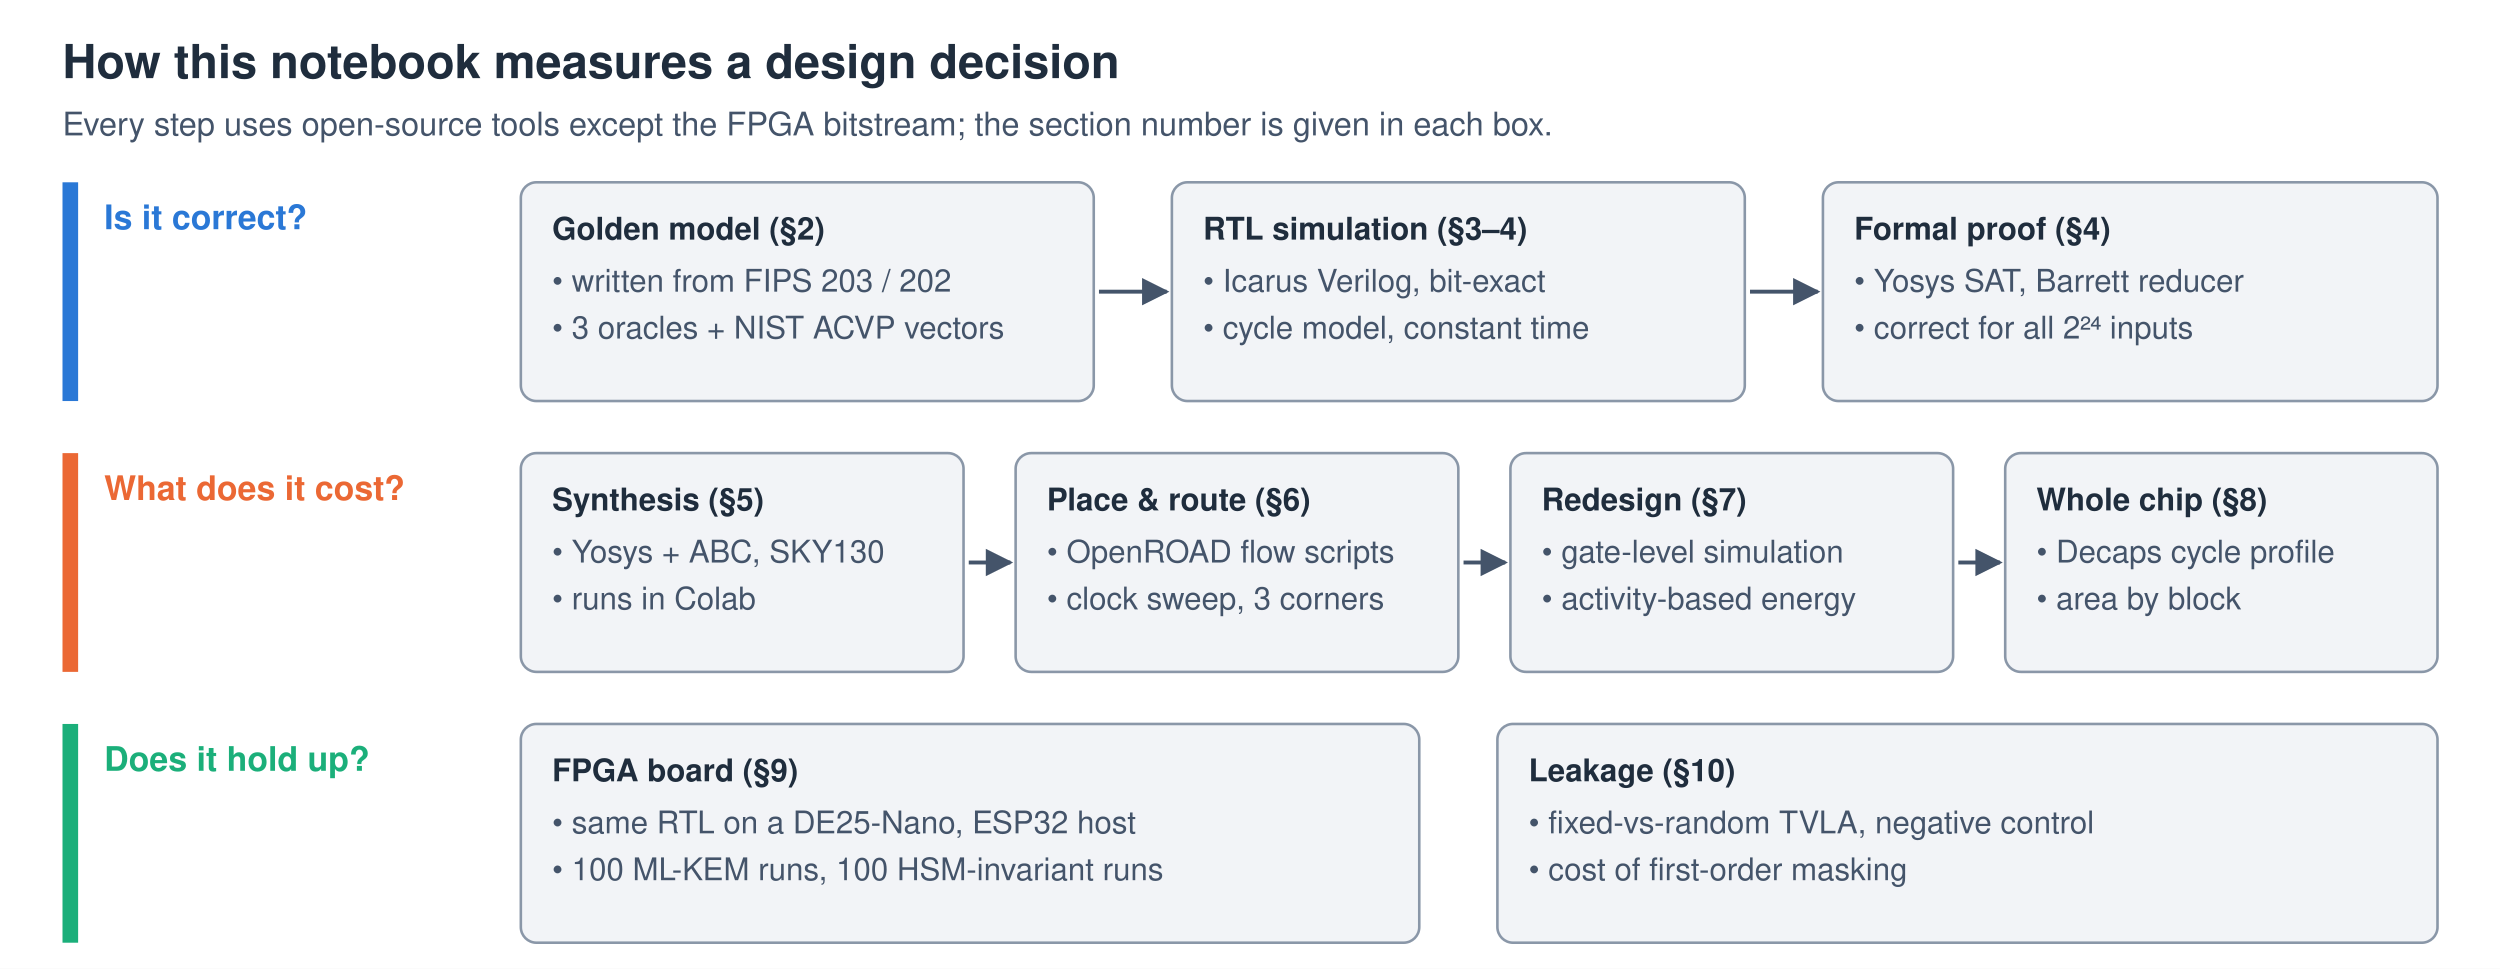
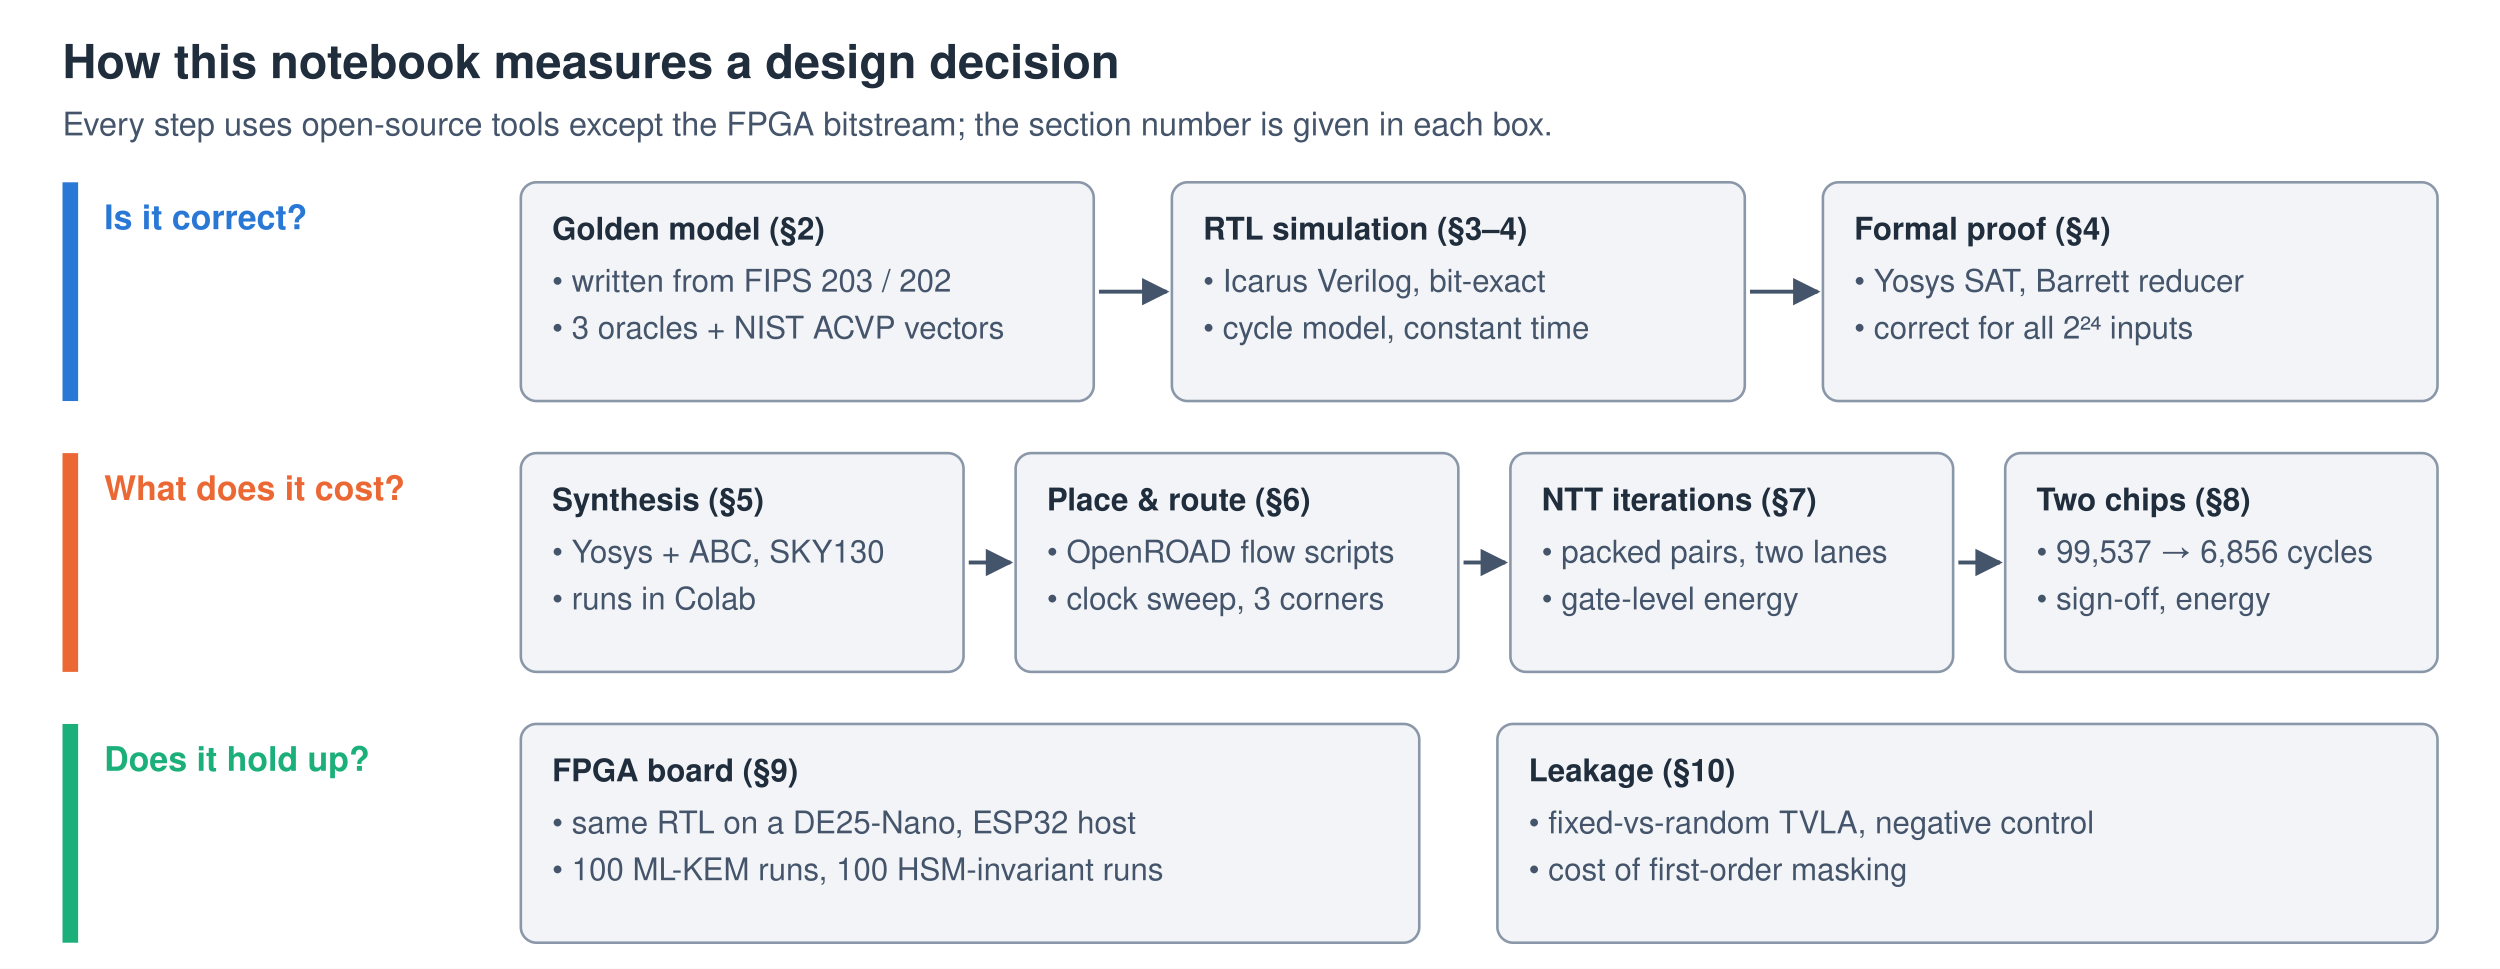
<svg xmlns="http://www.w3.org/2000/svg" viewBox="0 0 960 372" width="960" height="372" font-family="Helvetica, Arial, sans-serif">
  <defs>
    <marker id="a" viewBox="0 0 10 10" refX="9" refY="5" markerWidth="7" markerHeight="7" orient="auto">
      <path d="M0,0 L10,5 L0,10 z" fill="#44546a" />
    </marker>
  </defs>
  <rect width="960" height="372" fill="#ffffff" />
  <text x="24" y="30" font-size="18" font-weight="bold" fill="#1f2d3d">How this notebook measures a design decision</text>
  <text x="24" y="52" font-size="12.5" fill="#44546a">Every step uses open-source tools except the FPGA bitstream; the section number is given in each box.</text>
  <rect x="24" y="70" width="6" height="84" fill="#2a78d6" />
  <text x="40" y="88" font-size="13" font-weight="bold" fill="#2a78d6">Is it correct?</text>
  <g font-size="12">
    <rect x="200" y="70" width="220" height="84" rx="6" fill="#f2f4f7" stroke="#8a97a8" />
    <text x="212" y="92" font-weight="bold" fill="#1f2d3d">Golden model  (§2)</text>
    <text x="212" y="112" fill="#44546a">• written from FIPS 203 / 202</text>
    <text x="212" y="130" fill="#44546a">• 3 oracles + NIST ACVP vectors</text>
    <rect x="450" y="70" width="220" height="84" rx="6" fill="#f2f4f7" stroke="#8a97a8" />
    <text x="462" y="92" font-weight="bold" fill="#1f2d3d">RTL simulation  (§3–4)</text>
    <text x="462" y="112" fill="#44546a">• Icarus Verilog, bit-exact</text>
    <text x="462" y="130" fill="#44546a">• cycle model, constant time</text>
    <rect x="700" y="70" width="236" height="84" rx="6" fill="#f2f4f7" stroke="#8a97a8" />
    <text x="712" y="92" font-weight="bold" fill="#1f2d3d">Formal proof  (§4)</text>
    <text x="712" y="112" fill="#44546a">• Yosys SAT, Barrett reducer</text>
    <text x="712" y="130" fill="#44546a">• correct for all 2²⁴ inputs</text>
  </g>
  <line x1="422" y1="112" x2="448" y2="112" stroke="#44546a" stroke-width="1.5" marker-end="url(#a)" />
  <line x1="672" y1="112" x2="698" y2="112" stroke="#44546a" stroke-width="1.5" marker-end="url(#a)" />
  <rect x="24" y="174" width="6" height="84" fill="#eb6834" />
  <text x="40" y="192" font-size="13" font-weight="bold" fill="#eb6834">What does it cost?</text>
  <g font-size="12">
    <rect x="200" y="174" width="170" height="84" rx="6" fill="#f2f4f7" stroke="#8a97a8" />
    <text x="212" y="196" font-weight="bold" fill="#1f2d3d">Synthesis  (§5)</text>
    <text x="212" y="216" fill="#44546a">• Yosys + ABC, SKY130</text>
    <text x="212" y="234" fill="#44546a">• runs in Colab</text>
    <rect x="390" y="174" width="170" height="84" rx="6" fill="#f2f4f7" stroke="#8a97a8" />
    <text x="402" y="196" font-weight="bold" fill="#1f2d3d">Place &amp; route  (§6)</text>
    <text x="402" y="216" fill="#44546a">• OpenROAD flow scripts</text>
    <text x="402" y="234" fill="#44546a">• clock sweep, 3 corners</text>
    <rect x="580" y="174" width="170" height="84" rx="6" fill="#f2f4f7" stroke="#8a97a8" />
-     <text x="592" y="196" font-weight="bold" fill="#1f2d3d">Redesign  (§7)</text>
-     <text x="592" y="216" fill="#44546a">• gate-level simulation</text>
-     <text x="592" y="234" fill="#44546a">• activity-based energy</text>
+     <text x="592" y="196" font-weight="bold" fill="#1f2d3d">NTT iterations  (§7)</text>
+     <text x="592" y="216" fill="#44546a">• packed pairs, two lanes</text>
+     <text x="592" y="234" fill="#44546a">• gate-level energy</text>
    <rect x="770" y="174" width="166" height="84" rx="6" fill="#f2f4f7" stroke="#8a97a8" />
-     <text x="782" y="196" font-weight="bold" fill="#1f2d3d">Whole chip  (§8)</text>
-     <text x="782" y="216" fill="#44546a">• Decaps cycle profile</text>
-     <text x="782" y="234" fill="#44546a">• area by block</text>
+     <text x="782" y="196" font-weight="bold" fill="#1f2d3d">Two chips  (§8)</text>
+     <text x="782" y="216" fill="#44546a">• 99,537 → 6,856 cycles</text>
+     <text x="782" y="234" fill="#44546a">• sign-off, energy</text>
  </g>
  <line x1="372" y1="216" x2="388" y2="216" stroke="#44546a" stroke-width="1.5" marker-end="url(#a)" />
  <line x1="562" y1="216" x2="578" y2="216" stroke="#44546a" stroke-width="1.5" marker-end="url(#a)" />
  <line x1="752" y1="216" x2="768" y2="216" stroke="#44546a" stroke-width="1.5" marker-end="url(#a)" />
  <rect x="24" y="278" width="6" height="84" fill="#1baf7a" />
  <text x="40" y="296" font-size="13" font-weight="bold" fill="#1baf7a">Does it hold up?</text>
  <g font-size="12">
    <rect x="200" y="278" width="345" height="84" rx="6" fill="#f2f4f7" stroke="#8a97a8" />
    <text x="212" y="300" font-weight="bold" fill="#1f2d3d">FPGA board  (§9)</text>
    <text x="212" y="320" fill="#44546a">• same RTL on a DE25-Nano, ESP32 host</text>
    <text x="212" y="338" fill="#44546a">• 100 ML-KEM runs, 100 HSM-invariant runs</text>
    <rect x="575" y="278" width="361" height="84" rx="6" fill="#f2f4f7" stroke="#8a97a8" />
    <text x="587" y="300" font-weight="bold" fill="#1f2d3d">Leakage  (§10)</text>
    <text x="587" y="320" fill="#44546a">• fixed-vs-random TVLA, negative control</text>
    <text x="587" y="338" fill="#44546a">• cost of first-order masking</text>
  </g>
</svg>
